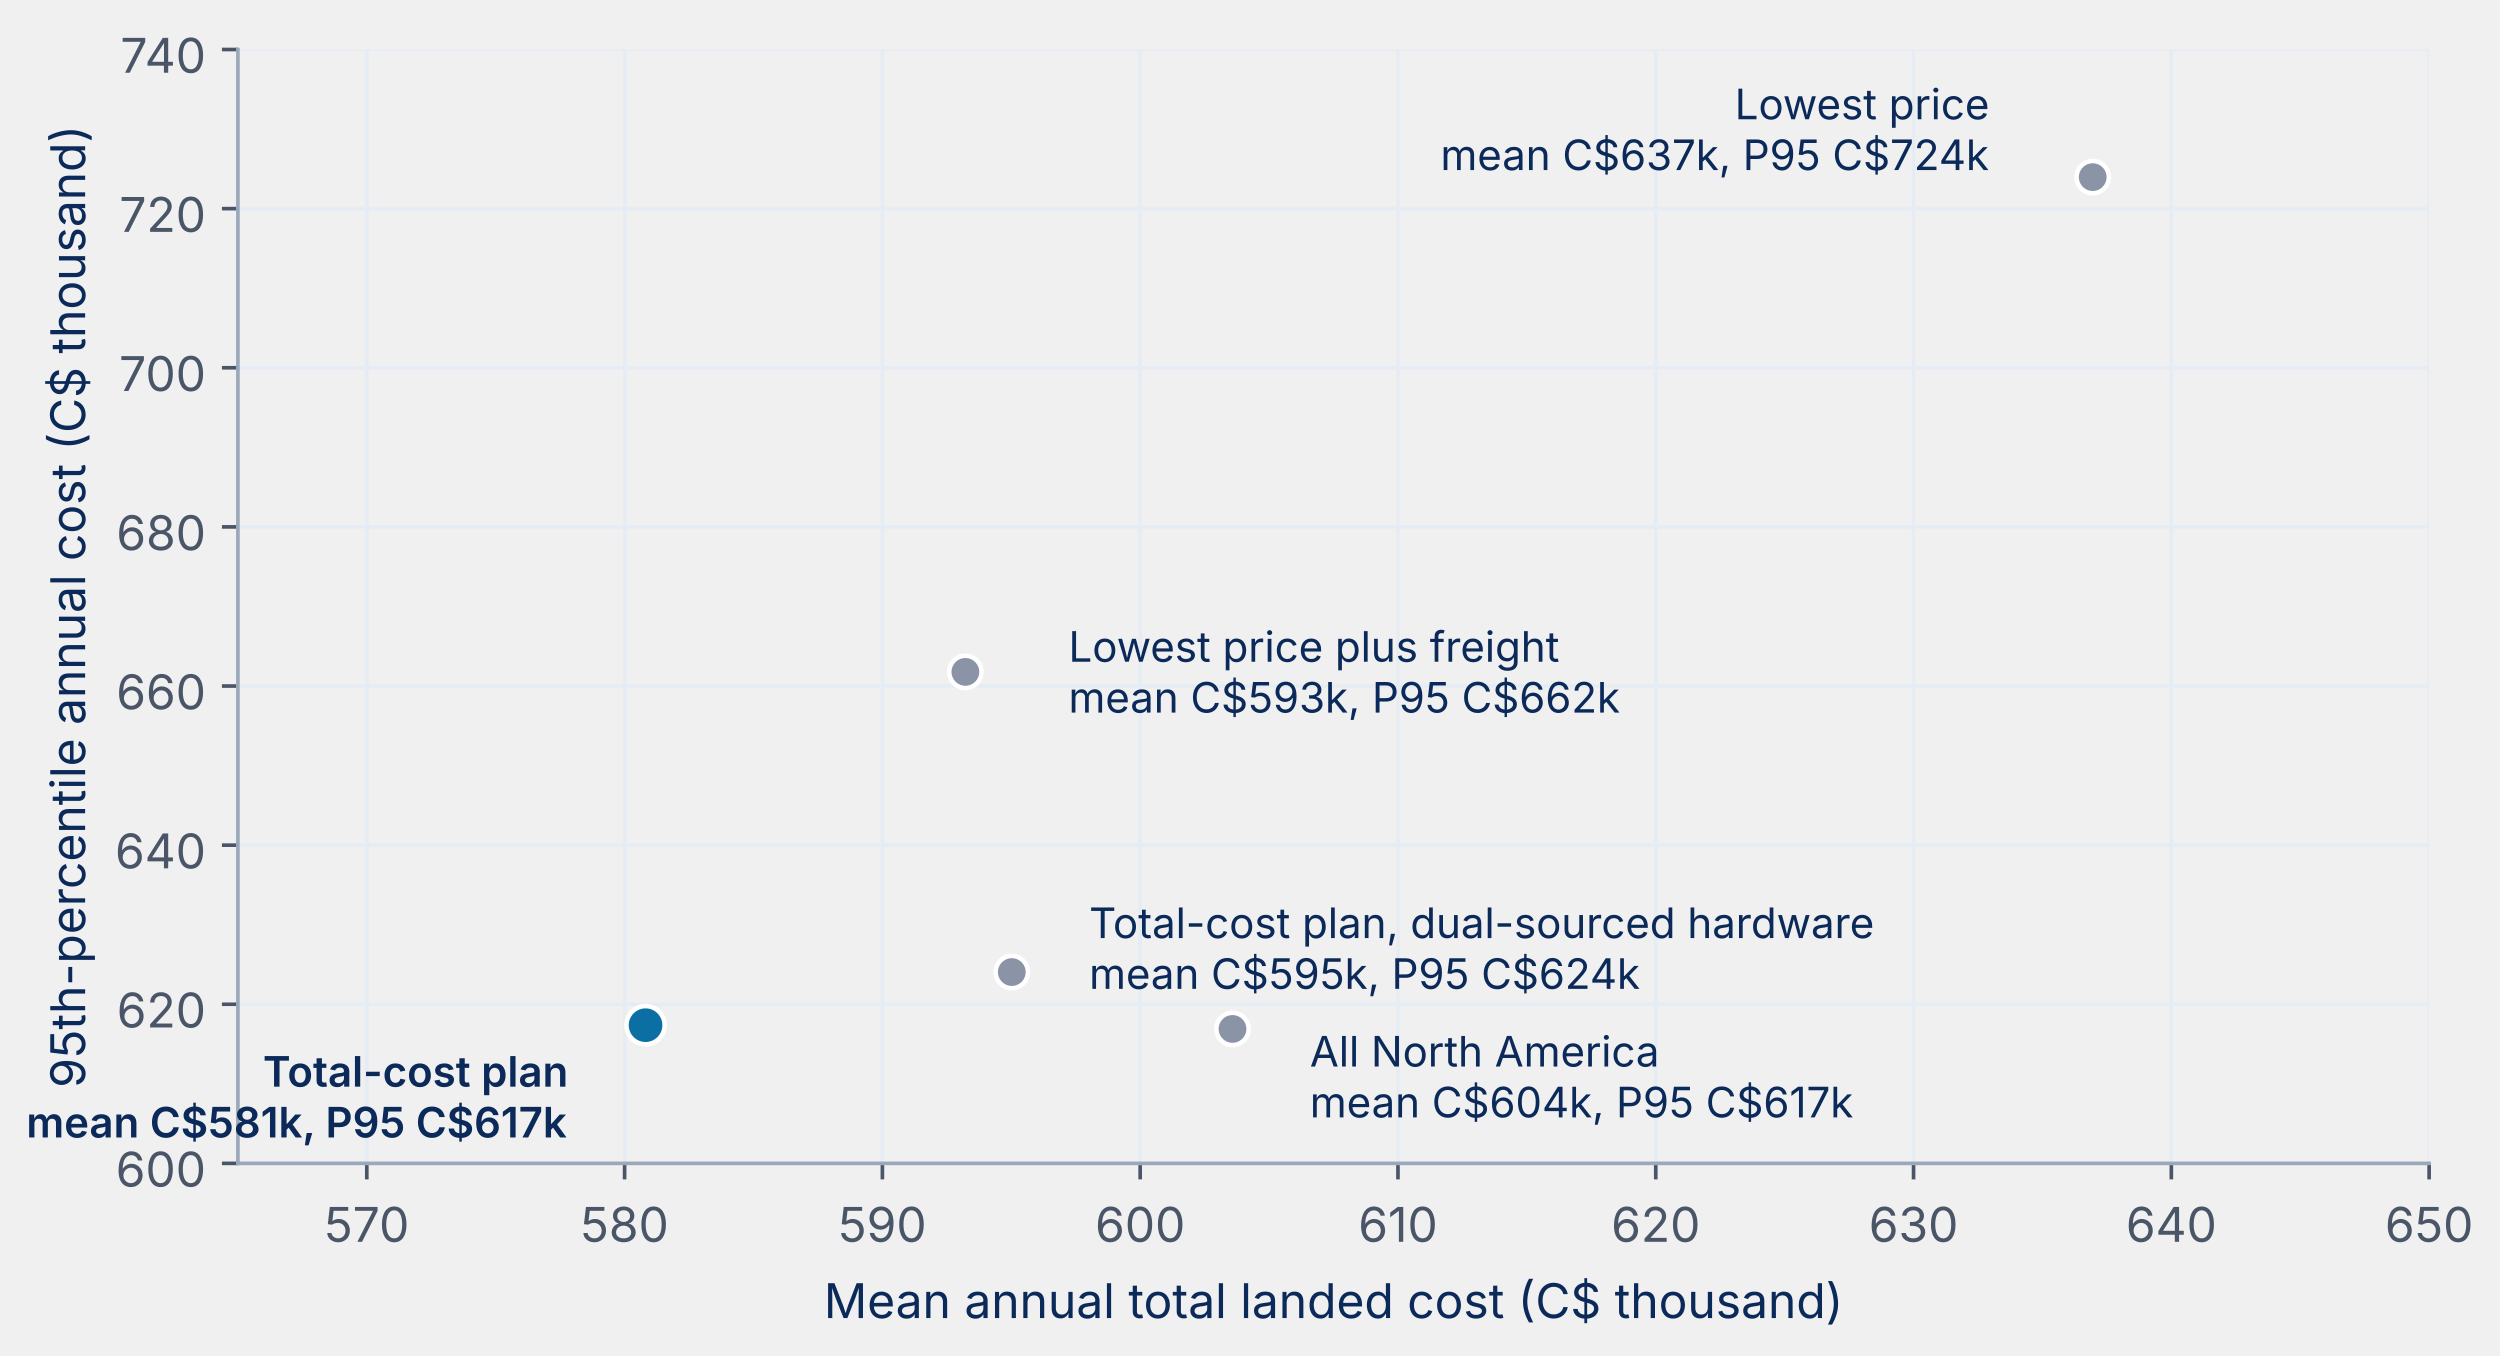
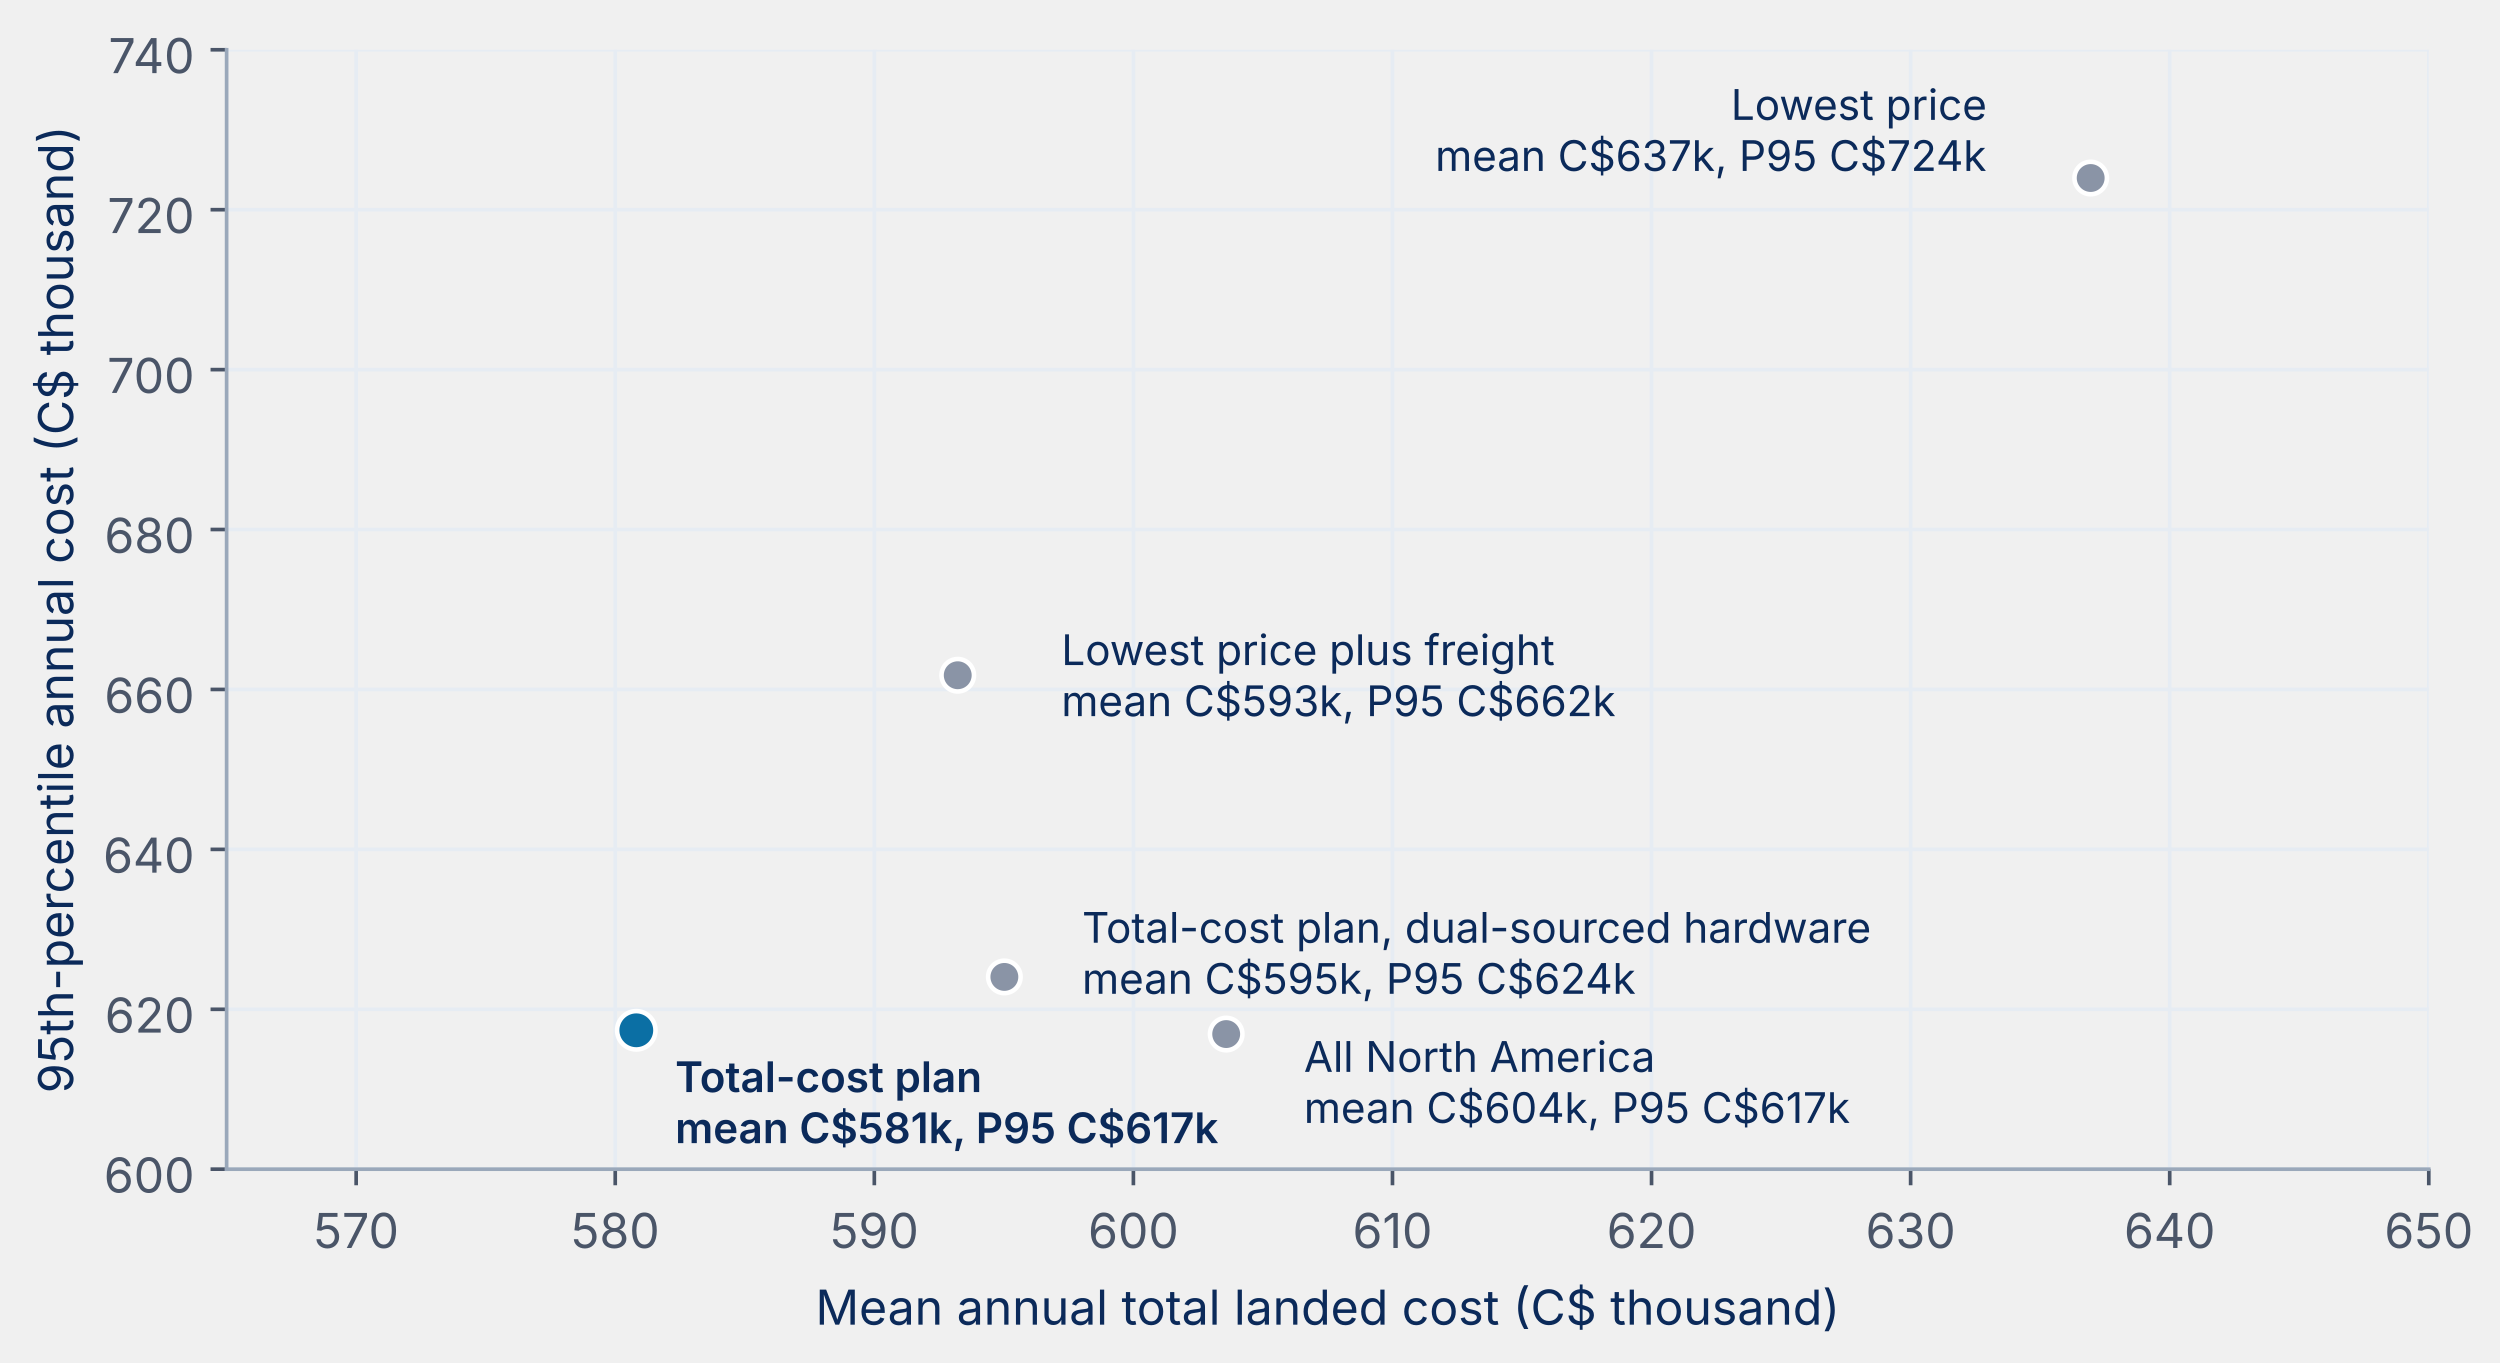
- <svg xmlns="http://www.w3.org/2000/svg" xmlns:xlink="http://www.w3.org/1999/xlink" viewBox="0 0 547.501 296.951" version="1.1">
+ <svg xmlns="http://www.w3.org/2000/svg" xmlns:xlink="http://www.w3.org/1999/xlink" viewBox="0 0 544.783 296.951" version="1.1">
  <defs>
    <style type="text/css">*{stroke-linejoin: round; stroke-linecap: butt}</style>
  </defs>
  <g id="figure_1">
    <g id="patch_1">
-       <path d="M -0 296.951  L 547.501 296.951  L 547.501 0  L -0 0  L -0 296.951  z " style="fill: none" />
+       <path d="M 0 296.951  L 544.783 296.951  L 544.783 0  L 0 0  L 0 296.951  z " style="fill: none" />
    </g>
    <g id="axes_1">
      <g id="patch_2">
-         <path d="M 52.101 254.782  L 531.981 254.782  L 531.981 10.846  L 52.101 10.846  L 52.101 254.782  z " style="fill: none" />
+         <path d="M 49.383 254.782  L 529.263 254.782  L 529.263 10.846  L 49.383 10.846  L 49.383 254.782  z " style="fill: none" />
      </g>
      <g id="matplotlib.axis_1">
        <g id="xtick_1">
          <g id="line2d_1">
-             <path d="M 80.329 254.782  L 80.329 10.846  " clip-path="url(#paaaedb4f9d)" style="fill: none; stroke: #e6ecf3; stroke-width: 0.8; stroke-linecap: square" />
+             <path d="M 77.612 254.782  L 77.612 10.846  " clip-path="url(#peb7a10bfd3)" style="fill: none; stroke: #e6ecf3; stroke-width: 0.8; stroke-linecap: square" />
          </g>
          <g id="line2d_2">
            <defs>
-               <path id="m3f95000f46" d="M 0 0  L 0 3.5  " style="stroke: #4a5568; stroke-width: 0.8" />
+               <path id="ma1fc748e8d" d="M 0 0  L 0 3.5  " style="stroke: #4a5568; stroke-width: 0.8" />
            </defs>
            <g>
-               <use xlink:href="#m3f95000f46" x="80.329" y="254.782" style="fill: #4a5568; stroke: #4a5568; stroke-width: 0.8" />
+               <use xlink:href="#ma1fc748e8d" x="77.612" y="254.782" style="fill: #4a5568; stroke: #4a5568; stroke-width: 0.8" />
            </g>
          </g>
          <g id="text_1">
-             <text style="font-size: 10.5px; font-family: 'Inter', 'DejaVu Sans'; text-anchor: middle; fill: #4a5568" x="80.329" y="271.954" transform="rotate(-0 80.32912 271.9538)">570</text>
+             <text style="font-size: 10.5px; font-family: 'Inter', 'DejaVu Sans'; text-anchor: middle; fill: #4a5568" x="77.612" y="271.954" transform="rotate(-0 77.61165 271.9538)">570</text>
          </g>
        </g>
        <g id="xtick_2">
          <g id="line2d_3">
-             <path d="M 136.786 254.782  L 136.786 10.846  " clip-path="url(#paaaedb4f9d)" style="fill: none; stroke: #e6ecf3; stroke-width: 0.8; stroke-linecap: square" />
+             <path d="M 134.068 254.782  L 134.068 10.846  " clip-path="url(#peb7a10bfd3)" style="fill: none; stroke: #e6ecf3; stroke-width: 0.8; stroke-linecap: square" />
          </g>
          <g id="line2d_4">
            <g>
-               <use xlink:href="#m3f95000f46" x="136.786" y="254.782" style="fill: #4a5568; stroke: #4a5568; stroke-width: 0.8" />
+               <use xlink:href="#ma1fc748e8d" x="134.068" y="254.782" style="fill: #4a5568; stroke: #4a5568; stroke-width: 0.8" />
            </g>
          </g>
          <g id="text_2">
-             <text style="font-size: 10.5px; font-family: 'Inter', 'DejaVu Sans'; text-anchor: middle; fill: #4a5568" x="136.786" y="271.954" transform="rotate(-0 136.7856 271.9538)">580</text>
+             <text style="font-size: 10.5px; font-family: 'Inter', 'DejaVu Sans'; text-anchor: middle; fill: #4a5568" x="134.068" y="271.954" transform="rotate(-0 134.0681 271.9538)">580</text>
          </g>
        </g>
        <g id="xtick_3">
          <g id="line2d_5">
-             <path d="M 193.242 254.782  L 193.242 10.846  " clip-path="url(#paaaedb4f9d)" style="fill: none; stroke: #e6ecf3; stroke-width: 0.8; stroke-linecap: square" />
+             <path d="M 190.525 254.782  L 190.525 10.846  " clip-path="url(#peb7a10bfd3)" style="fill: none; stroke: #e6ecf3; stroke-width: 0.8; stroke-linecap: square" />
          </g>
          <g id="line2d_6">
            <g>
-               <use xlink:href="#m3f95000f46" x="193.242" y="254.782" style="fill: #4a5568; stroke: #4a5568; stroke-width: 0.8" />
+               <use xlink:href="#ma1fc748e8d" x="190.525" y="254.782" style="fill: #4a5568; stroke: #4a5568; stroke-width: 0.8" />
            </g>
          </g>
          <g id="text_3">
-             <text style="font-size: 10.5px; font-family: 'Inter', 'DejaVu Sans'; text-anchor: middle; fill: #4a5568" x="193.242" y="271.954" transform="rotate(-0 193.2421 271.9538)">590</text>
+             <text style="font-size: 10.5px; font-family: 'Inter', 'DejaVu Sans'; text-anchor: middle; fill: #4a5568" x="190.525" y="271.954" transform="rotate(-0 190.5246 271.9538)">590</text>
          </g>
        </g>
        <g id="xtick_4">
          <g id="line2d_7">
-             <path d="M 249.699 254.782  L 249.699 10.846  " clip-path="url(#paaaedb4f9d)" style="fill: none; stroke: #e6ecf3; stroke-width: 0.8; stroke-linecap: square" />
+             <path d="M 246.981 254.782  L 246.981 10.846  " clip-path="url(#peb7a10bfd3)" style="fill: none; stroke: #e6ecf3; stroke-width: 0.8; stroke-linecap: square" />
          </g>
          <g id="line2d_8">
            <g>
-               <use xlink:href="#m3f95000f46" x="249.699" y="254.782" style="fill: #4a5568; stroke: #4a5568; stroke-width: 0.8" />
+               <use xlink:href="#ma1fc748e8d" x="246.981" y="254.782" style="fill: #4a5568; stroke: #4a5568; stroke-width: 0.8" />
            </g>
          </g>
          <g id="text_4">
-             <text style="font-size: 10.5px; font-family: 'Inter', 'DejaVu Sans'; text-anchor: middle; fill: #4a5568" x="249.699" y="271.954" transform="rotate(-0 249.6985 271.9538)">600</text>
+             <text style="font-size: 10.5px; font-family: 'Inter', 'DejaVu Sans'; text-anchor: middle; fill: #4a5568" x="246.981" y="271.954" transform="rotate(-0 246.9811 271.9538)">600</text>
          </g>
        </g>
        <g id="xtick_5">
          <g id="line2d_9">
-             <path d="M 306.155 254.782  L 306.155 10.846  " clip-path="url(#paaaedb4f9d)" style="fill: none; stroke: #e6ecf3; stroke-width: 0.8; stroke-linecap: square" />
+             <path d="M 303.438 254.782  L 303.438 10.846  " clip-path="url(#peb7a10bfd3)" style="fill: none; stroke: #e6ecf3; stroke-width: 0.8; stroke-linecap: square" />
          </g>
          <g id="line2d_10">
            <g>
-               <use xlink:href="#m3f95000f46" x="306.155" y="254.782" style="fill: #4a5568; stroke: #4a5568; stroke-width: 0.8" />
+               <use xlink:href="#ma1fc748e8d" x="303.438" y="254.782" style="fill: #4a5568; stroke: #4a5568; stroke-width: 0.8" />
            </g>
          </g>
          <g id="text_5">
-             <text style="font-size: 10.5px; font-family: 'Inter', 'DejaVu Sans'; text-anchor: middle; fill: #4a5568" x="306.155" y="271.954" transform="rotate(-0 306.155 271.9538)">610</text>
+             <text style="font-size: 10.5px; font-family: 'Inter', 'DejaVu Sans'; text-anchor: middle; fill: #4a5568" x="303.438" y="271.954" transform="rotate(-0 303.4375 271.9538)">610</text>
          </g>
        </g>
        <g id="xtick_6">
          <g id="line2d_11">
-             <path d="M 362.611 254.782  L 362.611 10.846  " clip-path="url(#paaaedb4f9d)" style="fill: none; stroke: #e6ecf3; stroke-width: 0.8; stroke-linecap: square" />
+             <path d="M 359.894 254.782  L 359.894 10.846  " clip-path="url(#peb7a10bfd3)" style="fill: none; stroke: #e6ecf3; stroke-width: 0.8; stroke-linecap: square" />
          </g>
          <g id="line2d_12">
            <g>
-               <use xlink:href="#m3f95000f46" x="362.611" y="254.782" style="fill: #4a5568; stroke: #4a5568; stroke-width: 0.8" />
+               <use xlink:href="#ma1fc748e8d" x="359.894" y="254.782" style="fill: #4a5568; stroke: #4a5568; stroke-width: 0.8" />
            </g>
          </g>
          <g id="text_6">
-             <text style="font-size: 10.5px; font-family: 'Inter', 'DejaVu Sans'; text-anchor: middle; fill: #4a5568" x="362.611" y="271.954" transform="rotate(-0 362.6115 271.9538)">620</text>
+             <text style="font-size: 10.5px; font-family: 'Inter', 'DejaVu Sans'; text-anchor: middle; fill: #4a5568" x="359.894" y="271.954" transform="rotate(-0 359.894 271.9538)">620</text>
          </g>
        </g>
        <g id="xtick_7">
          <g id="line2d_13">
-             <path d="M 419.068 254.782  L 419.068 10.846  " clip-path="url(#paaaedb4f9d)" style="fill: none; stroke: #e6ecf3; stroke-width: 0.8; stroke-linecap: square" />
+             <path d="M 416.35 254.782  L 416.35 10.846  " clip-path="url(#peb7a10bfd3)" style="fill: none; stroke: #e6ecf3; stroke-width: 0.8; stroke-linecap: square" />
          </g>
          <g id="line2d_14">
            <g>
-               <use xlink:href="#m3f95000f46" x="419.068" y="254.782" style="fill: #4a5568; stroke: #4a5568; stroke-width: 0.8" />
+               <use xlink:href="#ma1fc748e8d" x="416.35" y="254.782" style="fill: #4a5568; stroke: #4a5568; stroke-width: 0.8" />
            </g>
          </g>
          <g id="text_7">
-             <text style="font-size: 10.5px; font-family: 'Inter', 'DejaVu Sans'; text-anchor: middle; fill: #4a5568" x="419.068" y="271.954" transform="rotate(-0 419.0679 271.9538)">630</text>
+             <text style="font-size: 10.5px; font-family: 'Inter', 'DejaVu Sans'; text-anchor: middle; fill: #4a5568" x="416.35" y="271.954" transform="rotate(-0 416.3505 271.9538)">630</text>
          </g>
        </g>
        <g id="xtick_8">
          <g id="line2d_15">
-             <path d="M 475.524 254.782  L 475.524 10.846  " clip-path="url(#paaaedb4f9d)" style="fill: none; stroke: #e6ecf3; stroke-width: 0.8; stroke-linecap: square" />
+             <path d="M 472.807 254.782  L 472.807 10.846  " clip-path="url(#peb7a10bfd3)" style="fill: none; stroke: #e6ecf3; stroke-width: 0.8; stroke-linecap: square" />
          </g>
          <g id="line2d_16">
            <g>
-               <use xlink:href="#m3f95000f46" x="475.524" y="254.782" style="fill: #4a5568; stroke: #4a5568; stroke-width: 0.8" />
+               <use xlink:href="#ma1fc748e8d" x="472.807" y="254.782" style="fill: #4a5568; stroke: #4a5568; stroke-width: 0.8" />
            </g>
          </g>
          <g id="text_8">
-             <text style="font-size: 10.5px; font-family: 'Inter', 'DejaVu Sans'; text-anchor: middle; fill: #4a5568" x="475.524" y="271.954" transform="rotate(-0 475.5244 271.9538)">640</text>
+             <text style="font-size: 10.5px; font-family: 'Inter', 'DejaVu Sans'; text-anchor: middle; fill: #4a5568" x="472.807" y="271.954" transform="rotate(-0 472.8069 271.9538)">640</text>
          </g>
        </g>
        <g id="xtick_9">
          <g id="line2d_17">
-             <path d="M 531.981 254.782  L 531.981 10.846  " clip-path="url(#paaaedb4f9d)" style="fill: none; stroke: #e6ecf3; stroke-width: 0.8; stroke-linecap: square" />
+             <path d="M 529.263 254.782  L 529.263 10.846  " clip-path="url(#peb7a10bfd3)" style="fill: none; stroke: #e6ecf3; stroke-width: 0.8; stroke-linecap: square" />
          </g>
          <g id="line2d_18">
            <g>
-               <use xlink:href="#m3f95000f46" x="531.981" y="254.782" style="fill: #4a5568; stroke: #4a5568; stroke-width: 0.8" />
+               <use xlink:href="#ma1fc748e8d" x="529.263" y="254.782" style="fill: #4a5568; stroke: #4a5568; stroke-width: 0.8" />
            </g>
          </g>
          <g id="text_9">
-             <text style="font-size: 10.5px; font-family: 'Inter', 'DejaVu Sans'; text-anchor: middle; fill: #4a5568" x="531.981" y="271.954" transform="rotate(-0 531.9809 271.9538)">650</text>
+             <text style="font-size: 10.5px; font-family: 'Inter', 'DejaVu Sans'; text-anchor: middle; fill: #4a5568" x="529.263" y="271.954" transform="rotate(-0 529.2634 271.9538)">650</text>
          </g>
        </g>
        <g id="text_10">
-           <text style="font-size: 10.5px; font-family: 'Inter', 'DejaVu Sans'; text-anchor: middle; fill: #0b2a5a" x="292.041" y="288.658" transform="rotate(-0 292.0409 288.6584)">Mean annual total landed cost (C$ thousand)</text>
+           <text style="font-size: 10.5px; font-family: 'Inter', 'DejaVu Sans'; text-anchor: middle; fill: #0b2a5a" x="289.323" y="288.658" transform="rotate(-0 289.3234 288.6584)">Mean annual total landed cost (C$ thousand)</text>
        </g>
      </g>
      <g id="matplotlib.axis_2">
        <g id="ytick_1">
          <g id="line2d_19">
-             <path d="M 52.101 254.782  L 531.981 254.782  " clip-path="url(#paaaedb4f9d)" style="fill: none; stroke: #e6ecf3; stroke-width: 0.8; stroke-linecap: square" />
+             <path d="M 49.383 254.782  L 529.263 254.782  " clip-path="url(#peb7a10bfd3)" style="fill: none; stroke: #e6ecf3; stroke-width: 0.8; stroke-linecap: square" />
          </g>
          <g id="line2d_20">
            <defs>
-               <path id="m3761330781" d="M 0 0  L -3.5 0  " style="stroke: #4a5568; stroke-width: 0.8" />
+               <path id="mf554cabc13" d="M 0 0  L -3.5 0  " style="stroke: #4a5568; stroke-width: 0.8" />
            </defs>
            <g>
-               <use xlink:href="#m3761330781" x="52.101" y="254.782" style="fill: #4a5568; stroke: #4a5568; stroke-width: 0.8" />
+               <use xlink:href="#mf554cabc13" x="49.383" y="254.782" style="fill: #4a5568; stroke: #4a5568; stroke-width: 0.8" />
            </g>
          </g>
          <g id="text_11">
-             <text style="font-size: 10.5px; font-family: 'Inter', 'DejaVu Sans'; text-anchor: end; fill: #4a5568" x="45.101" y="259.868" transform="rotate(-0 45.10089 259.8679)">600</text>
+             <text style="font-size: 10.5px; font-family: 'Inter', 'DejaVu Sans'; text-anchor: end; fill: #4a5568" x="42.383" y="259.868" transform="rotate(-0 42.38342 259.8679)">600</text>
          </g>
        </g>
        <g id="ytick_2">
          <g id="line2d_21">
-             <path d="M 52.101 219.934  L 531.981 219.934  " clip-path="url(#paaaedb4f9d)" style="fill: none; stroke: #e6ecf3; stroke-width: 0.8; stroke-linecap: square" />
+             <path d="M 49.383 219.934  L 529.263 219.934  " clip-path="url(#peb7a10bfd3)" style="fill: none; stroke: #e6ecf3; stroke-width: 0.8; stroke-linecap: square" />
          </g>
          <g id="line2d_22">
            <g>
-               <use xlink:href="#m3761330781" x="52.101" y="219.934" style="fill: #4a5568; stroke: #4a5568; stroke-width: 0.8" />
+               <use xlink:href="#mf554cabc13" x="49.383" y="219.934" style="fill: #4a5568; stroke: #4a5568; stroke-width: 0.8" />
            </g>
          </g>
          <g id="text_12">
-             <text style="font-size: 10.5px; font-family: 'Inter', 'DejaVu Sans'; text-anchor: end; fill: #4a5568" x="45.101" y="225.02" transform="rotate(-0 45.10089 225.0199)">620</text>
+             <text style="font-size: 10.5px; font-family: 'Inter', 'DejaVu Sans'; text-anchor: end; fill: #4a5568" x="42.383" y="225.02" transform="rotate(-0 42.38342 225.0199)">620</text>
          </g>
        </g>
        <g id="ytick_3">
          <g id="line2d_23">
-             <path d="M 52.101 185.086  L 531.981 185.086  " clip-path="url(#paaaedb4f9d)" style="fill: none; stroke: #e6ecf3; stroke-width: 0.8; stroke-linecap: square" />
+             <path d="M 49.383 185.086  L 529.263 185.086  " clip-path="url(#peb7a10bfd3)" style="fill: none; stroke: #e6ecf3; stroke-width: 0.8; stroke-linecap: square" />
          </g>
          <g id="line2d_24">
            <g>
-               <use xlink:href="#m3761330781" x="52.101" y="185.086" style="fill: #4a5568; stroke: #4a5568; stroke-width: 0.8" />
+               <use xlink:href="#mf554cabc13" x="49.383" y="185.086" style="fill: #4a5568; stroke: #4a5568; stroke-width: 0.8" />
            </g>
          </g>
          <g id="text_13">
-             <text style="font-size: 10.5px; font-family: 'Inter', 'DejaVu Sans'; text-anchor: end; fill: #4a5568" x="45.101" y="190.172" transform="rotate(-0 45.10089 190.1719)">640</text>
+             <text style="font-size: 10.5px; font-family: 'Inter', 'DejaVu Sans'; text-anchor: end; fill: #4a5568" x="42.383" y="190.172" transform="rotate(-0 42.38342 190.1719)">640</text>
          </g>
        </g>
        <g id="ytick_4">
          <g id="line2d_25">
-             <path d="M 52.101 150.238  L 531.981 150.238  " clip-path="url(#paaaedb4f9d)" style="fill: none; stroke: #e6ecf3; stroke-width: 0.8; stroke-linecap: square" />
+             <path d="M 49.383 150.238  L 529.263 150.238  " clip-path="url(#peb7a10bfd3)" style="fill: none; stroke: #e6ecf3; stroke-width: 0.8; stroke-linecap: square" />
          </g>
          <g id="line2d_26">
            <g>
-               <use xlink:href="#m3761330781" x="52.101" y="150.238" style="fill: #4a5568; stroke: #4a5568; stroke-width: 0.8" />
+               <use xlink:href="#mf554cabc13" x="49.383" y="150.238" style="fill: #4a5568; stroke: #4a5568; stroke-width: 0.8" />
            </g>
          </g>
          <g id="text_14">
-             <text style="font-size: 10.5px; font-family: 'Inter', 'DejaVu Sans'; text-anchor: end; fill: #4a5568" x="45.101" y="155.324" transform="rotate(-0 45.10089 155.3239)">660</text>
+             <text style="font-size: 10.5px; font-family: 'Inter', 'DejaVu Sans'; text-anchor: end; fill: #4a5568" x="42.383" y="155.324" transform="rotate(-0 42.38342 155.3239)">660</text>
          </g>
        </g>
        <g id="ytick_5">
          <g id="line2d_27">
-             <path d="M 52.101 115.39  L 531.981 115.39  " clip-path="url(#paaaedb4f9d)" style="fill: none; stroke: #e6ecf3; stroke-width: 0.8; stroke-linecap: square" />
+             <path d="M 49.383 115.39  L 529.263 115.39  " clip-path="url(#peb7a10bfd3)" style="fill: none; stroke: #e6ecf3; stroke-width: 0.8; stroke-linecap: square" />
          </g>
          <g id="line2d_28">
            <g>
-               <use xlink:href="#m3761330781" x="52.101" y="115.39" style="fill: #4a5568; stroke: #4a5568; stroke-width: 0.8" />
+               <use xlink:href="#mf554cabc13" x="49.383" y="115.39" style="fill: #4a5568; stroke: #4a5568; stroke-width: 0.8" />
            </g>
          </g>
          <g id="text_15">
-             <text style="font-size: 10.5px; font-family: 'Inter', 'DejaVu Sans'; text-anchor: end; fill: #4a5568" x="45.101" y="120.476" transform="rotate(-0 45.10089 120.4759)">680</text>
+             <text style="font-size: 10.5px; font-family: 'Inter', 'DejaVu Sans'; text-anchor: end; fill: #4a5568" x="42.383" y="120.476" transform="rotate(-0 42.38342 120.4759)">680</text>
          </g>
        </g>
        <g id="ytick_6">
          <g id="line2d_29">
-             <path d="M 52.101 80.542  L 531.981 80.542  " clip-path="url(#paaaedb4f9d)" style="fill: none; stroke: #e6ecf3; stroke-width: 0.8; stroke-linecap: square" />
+             <path d="M 49.383 80.542  L 529.263 80.542  " clip-path="url(#peb7a10bfd3)" style="fill: none; stroke: #e6ecf3; stroke-width: 0.8; stroke-linecap: square" />
          </g>
          <g id="line2d_30">
            <g>
-               <use xlink:href="#m3761330781" x="52.101" y="80.542" style="fill: #4a5568; stroke: #4a5568; stroke-width: 0.8" />
+               <use xlink:href="#mf554cabc13" x="49.383" y="80.542" style="fill: #4a5568; stroke: #4a5568; stroke-width: 0.8" />
            </g>
          </g>
          <g id="text_16">
-             <text style="font-size: 10.5px; font-family: 'Inter', 'DejaVu Sans'; text-anchor: end; fill: #4a5568" x="45.101" y="85.628" transform="rotate(-0 45.10089 85.62788)">700</text>
+             <text style="font-size: 10.5px; font-family: 'Inter', 'DejaVu Sans'; text-anchor: end; fill: #4a5568" x="42.383" y="85.628" transform="rotate(-0 42.38342 85.62788)">700</text>
          </g>
        </g>
        <g id="ytick_7">
          <g id="line2d_31">
-             <path d="M 52.101 45.694  L 531.981 45.694  " clip-path="url(#paaaedb4f9d)" style="fill: none; stroke: #e6ecf3; stroke-width: 0.8; stroke-linecap: square" />
+             <path d="M 49.383 45.694  L 529.263 45.694  " clip-path="url(#peb7a10bfd3)" style="fill: none; stroke: #e6ecf3; stroke-width: 0.8; stroke-linecap: square" />
          </g>
          <g id="line2d_32">
            <g>
-               <use xlink:href="#m3761330781" x="52.101" y="45.694" style="fill: #4a5568; stroke: #4a5568; stroke-width: 0.8" />
+               <use xlink:href="#mf554cabc13" x="49.383" y="45.694" style="fill: #4a5568; stroke: #4a5568; stroke-width: 0.8" />
            </g>
          </g>
          <g id="text_17">
-             <text style="font-size: 10.5px; font-family: 'Inter', 'DejaVu Sans'; text-anchor: end; fill: #4a5568" x="45.101" y="50.78" transform="rotate(-0 45.10089 50.77987)">720</text>
+             <text style="font-size: 10.5px; font-family: 'Inter', 'DejaVu Sans'; text-anchor: end; fill: #4a5568" x="42.383" y="50.78" transform="rotate(-0 42.38342 50.77987)">720</text>
          </g>
        </g>
        <g id="ytick_8">
          <g id="line2d_33">
-             <path d="M 52.101 10.846  L 531.981 10.846  " clip-path="url(#paaaedb4f9d)" style="fill: none; stroke: #e6ecf3; stroke-width: 0.8; stroke-linecap: square" />
+             <path d="M 49.383 10.846  L 529.263 10.846  " clip-path="url(#peb7a10bfd3)" style="fill: none; stroke: #e6ecf3; stroke-width: 0.8; stroke-linecap: square" />
          </g>
          <g id="line2d_34">
            <g>
-               <use xlink:href="#m3761330781" x="52.101" y="10.846" style="fill: #4a5568; stroke: #4a5568; stroke-width: 0.8" />
+               <use xlink:href="#mf554cabc13" x="49.383" y="10.846" style="fill: #4a5568; stroke: #4a5568; stroke-width: 0.8" />
            </g>
          </g>
          <g id="text_18">
-             <text style="font-size: 10.5px; font-family: 'Inter', 'DejaVu Sans'; text-anchor: end; fill: #4a5568" x="45.101" y="15.932" transform="rotate(-0 45.10089 15.93187)">740</text>
+             <text style="font-size: 10.5px; font-family: 'Inter', 'DejaVu Sans'; text-anchor: end; fill: #4a5568" x="42.383" y="15.932" transform="rotate(-0 42.38342 15.93187)">740</text>
          </g>
        </g>
        <g id="text_19">
-           <text style="font-size: 10.5px; font-family: 'Inter', 'DejaVu Sans'; text-anchor: middle; fill: #0b2a5a" x="18.649" y="132.814" transform="rotate(-90 18.64934 132.8139)">95th-percentile annual cost (C$ thousand)</text>
+           <text style="font-size: 10.5px; font-family: 'Inter', 'DejaVu Sans'; text-anchor: middle; fill: #0b2a5a" x="15.932" y="132.814" transform="rotate(-90 15.93187 132.8139)">95th-percentile annual cost (C$ thousand)</text>
        </g>
      </g>
      <g id="patch_3">
-         <path d="M 52.101 254.782  L 52.101 10.846  " style="fill: none; stroke: #9aa8ba; stroke-width: 0.8; stroke-linejoin: miter; stroke-linecap: square" />
+         <path d="M 49.383 254.782  L 49.383 10.846  " style="fill: none; stroke: #9aa8ba; stroke-width: 0.8; stroke-linejoin: miter; stroke-linecap: square" />
      </g>
      <g id="patch_4">
-         <path d="M 52.101 254.782  L 531.981 254.782  " style="fill: none; stroke: #9aa8ba; stroke-width: 0.8; stroke-linejoin: miter; stroke-linecap: square" />
+         <path d="M 49.383 254.782  L 529.263 254.782  " style="fill: none; stroke: #9aa8ba; stroke-width: 0.8; stroke-linejoin: miter; stroke-linecap: square" />
      </g>
      <g id="PathCollection_1">
        <defs>
-           <path id="m0bb641f4ec" d="M 0 3.536  C 0.938 3.536 1.837 3.163 2.5 2.5  C 3.163 1.837 3.536 0.938 3.536 0  C 3.536 -0.938 3.163 -1.837 2.5 -2.5  C 1.837 -3.163 0.938 -3.536 0 -3.536  C -0.938 -3.536 -1.837 -3.163 -2.5 -2.5  C -3.163 -1.837 -3.536 -0.938 -3.536 0  C -3.536 0.938 -3.163 1.837 -2.5 2.5  C -1.837 3.163 -0.938 3.536 0 3.536  z " style="stroke: #ffffff" />
+           <path id="mf030441366" d="M 0 3.536  C 0.938 3.536 1.837 3.163 2.5 2.5  C 3.163 1.837 3.536 0.938 3.536 0  C 3.536 -0.938 3.163 -1.837 2.5 -2.5  C 1.837 -3.163 0.938 -3.536 0 -3.536  C -0.938 -3.536 -1.837 -3.163 -2.5 -2.5  C -3.163 -1.837 -3.536 -0.938 -3.536 0  C -3.536 0.938 -3.163 1.837 -2.5 2.5  C -1.837 3.163 -0.938 3.536 0 3.536  z " style="stroke: #ffffff" />
        </defs>
-         <g clip-path="url(#paaaedb4f9d)">
-           <use xlink:href="#m0bb641f4ec" x="458.305" y="38.791" style="fill: #8a94a6; stroke: #ffffff" />
+         <g clip-path="url(#peb7a10bfd3)">
+           <use xlink:href="#mf030441366" x="455.588" y="38.791" style="fill: #8a94a6; stroke: #ffffff" />
        </g>
      </g>
      <g id="text_20">
-         <text style="font-size: 9.2px; font-family: 'Inter', 'DejaVu Sans'; fill: #0b2a5a" transform="translate(379.903 26.11701)">Lowest price</text>
-         <text style="font-size: 9.2px; font-family: 'Inter', 'DejaVu Sans'; fill: #0b2a5a" transform="translate(315.4642 37.24865)">mean C$637k, P95 C$724k</text>
+         <text style="font-size: 9.2px; font-family: 'Inter', 'DejaVu Sans'; fill: #0b2a5a" transform="translate(377.1856 26.11701)">Lowest price</text>
+         <text style="font-size: 9.2px; font-family: 'Inter', 'DejaVu Sans'; fill: #0b2a5a" transform="translate(312.7468 37.24865)">mean C$637k, P95 C$724k</text>
      </g>
      <g id="PathCollection_2">
-         <g clip-path="url(#paaaedb4f9d)">
-           <use xlink:href="#m0bb641f4ec" x="211.421" y="147.145" style="fill: #8a94a6; stroke: #ffffff" />
+         <g clip-path="url(#peb7a10bfd3)">
+           <use xlink:href="#mf030441366" x="208.704" y="147.145" style="fill: #8a94a6; stroke: #ffffff" />
        </g>
      </g>
      <g id="text_21">
-         <text style="font-size: 9.2px; font-family: 'Inter', 'DejaVu Sans'; fill: #0b2a5a" transform="translate(234.0036 144.926)">Lowest price plus freight</text>
-         <text style="font-size: 9.2px; font-family: 'Inter', 'DejaVu Sans'; fill: #0b2a5a" transform="translate(234.0036 156.0577)">mean C$593k, P95 C$662k</text>
+         <text style="font-size: 9.2px; font-family: 'Inter', 'DejaVu Sans'; fill: #0b2a5a" transform="translate(231.2862 144.926)">Lowest price plus freight</text>
+         <text style="font-size: 9.2px; font-family: 'Inter', 'DejaVu Sans'; fill: #0b2a5a" transform="translate(231.2862 156.0577)">mean C$593k, P95 C$662k</text>
      </g>
      <g id="PathCollection_3">
        <defs>
-           <path id="md8b7bb17c9" d="M 0 4.183  C 1.109 4.183 2.174 3.743 2.958 2.958  C 3.743 2.174 4.183 1.109 4.183 0  C 4.183 -1.109 3.743 -2.174 2.958 -2.958  C 2.174 -3.743 1.109 -4.183 0 -4.183  C -1.109 -4.183 -2.174 -3.743 -2.958 -2.958  C -3.743 -2.174 -4.183 -1.109 -4.183 0  C -4.183 1.109 -3.743 2.174 -2.958 2.958  C -2.174 3.743 -1.109 4.183 0 4.183  z " style="stroke: #ffffff" />
+           <path id="md660c2ecc9" d="M 0 4.183  C 1.109 4.183 2.174 3.743 2.958 2.958  C 3.743 2.174 4.183 1.109 4.183 0  C 4.183 -1.109 3.743 -2.174 2.958 -2.958  C 2.174 -3.743 1.109 -4.183 0 -4.183  C -1.109 -4.183 -2.174 -3.743 -2.958 -2.958  C -3.743 -2.174 -4.183 -1.109 -4.183 0  C -4.183 1.109 -3.743 2.174 -2.958 2.958  C -2.174 3.743 -1.109 4.183 0 4.183  z " style="stroke: #ffffff" />
        </defs>
-         <g clip-path="url(#paaaedb4f9d)">
-           <use xlink:href="#md8b7bb17c9" x="141.376" y="224.516" style="fill: #0b6fa4; stroke: #ffffff" />
+         <g clip-path="url(#peb7a10bfd3)">
+           <use xlink:href="#md660c2ecc9" x="138.658" y="224.516" style="fill: #0b6fa4; stroke: #ffffff" />
        </g>
      </g>
      <g id="text_22">
-         <text style="font-weight: 600; font-size: 9.2px; font-family: 'Inter', 'DejaVu Sans'; fill: #0b2a5a" transform="translate(57.57612 237.9789)">Total-cost plan</text>
-         <text style="font-weight: 600; font-size: 9.2px; font-family: 'Inter', 'DejaVu Sans'; fill: #0b2a5a" transform="translate(5.76 249.1105)">mean C$581k, P95 C$617k</text>
+         <text style="font-weight: 600; font-size: 9.2px; font-family: 'Inter', 'DejaVu Sans'; fill: #0b2a5a" transform="translate(147.1265 237.9789)">Total-cost plan</text>
+         <text style="font-weight: 600; font-size: 9.2px; font-family: 'Inter', 'DejaVu Sans'; fill: #0b2a5a" transform="translate(147.1265 249.1105)">mean C$581k, P95 C$617k</text>
      </g>
      <g id="PathCollection_4">
-         <g clip-path="url(#paaaedb4f9d)">
-           <use xlink:href="#m0bb641f4ec" x="221.583" y="212.882" style="fill: #8a94a6; stroke: #ffffff" />
+         <g clip-path="url(#peb7a10bfd3)">
+           <use xlink:href="#mf030441366" x="218.866" y="212.882" style="fill: #8a94a6; stroke: #ffffff" />
        </g>
      </g>
      <g id="text_23">
-         <text style="font-size: 9.2px; font-family: 'Inter', 'DejaVu Sans'; fill: #0b2a5a" transform="translate(238.5202 205.4361)">Total-cost plan, dual-sourced hardware</text>
-         <text style="font-size: 9.2px; font-family: 'Inter', 'DejaVu Sans'; fill: #0b2a5a" transform="translate(238.5202 216.5677)">mean C$595k, P95 C$624k</text>
+         <text style="font-size: 9.2px; font-family: 'Inter', 'DejaVu Sans'; fill: #0b2a5a" transform="translate(235.8027 205.4361)">Total-cost plan, dual-sourced hardware</text>
+         <text style="font-size: 9.2px; font-family: 'Inter', 'DejaVu Sans'; fill: #0b2a5a" transform="translate(235.8027 216.5677)">mean C$595k, P95 C$624k</text>
      </g>
      <g id="PathCollection_5">
-         <g clip-path="url(#paaaedb4f9d)">
-           <use xlink:href="#m0bb641f4ec" x="269.921" y="225.337" style="fill: #8a94a6; stroke: #ffffff" />
+         <g clip-path="url(#peb7a10bfd3)">
+           <use xlink:href="#mf030441366" x="267.204" y="225.337" style="fill: #8a94a6; stroke: #ffffff" />
        </g>
      </g>
      <g id="text_24">
-         <text style="font-size: 9.2px; font-family: 'Inter', 'DejaVu Sans'; fill: #0b2a5a" transform="translate(286.8582 233.5724)">All North America</text>
-         <text style="font-size: 9.2px; font-family: 'Inter', 'DejaVu Sans'; fill: #0b2a5a" transform="translate(286.8582 244.704)">mean C$604k, P95 C$617k</text>
+         <text style="font-size: 9.2px; font-family: 'Inter', 'DejaVu Sans'; fill: #0b2a5a" transform="translate(284.1407 233.5724)">All North America</text>
+         <text style="font-size: 9.2px; font-family: 'Inter', 'DejaVu Sans'; fill: #0b2a5a" transform="translate(284.1407 244.704)">mean C$604k, P95 C$617k</text>
      </g>
    </g>
  </g>
  <defs>
-     <clipPath id="paaaedb4f9d">
-       <rect x="52.101" y="10.846" width="479.88" height="243.936" />
+     <clipPath id="peb7a10bfd3">
+       <rect x="49.383" y="10.846" width="479.88" height="243.936" />
    </clipPath>
  </defs>
</svg>
